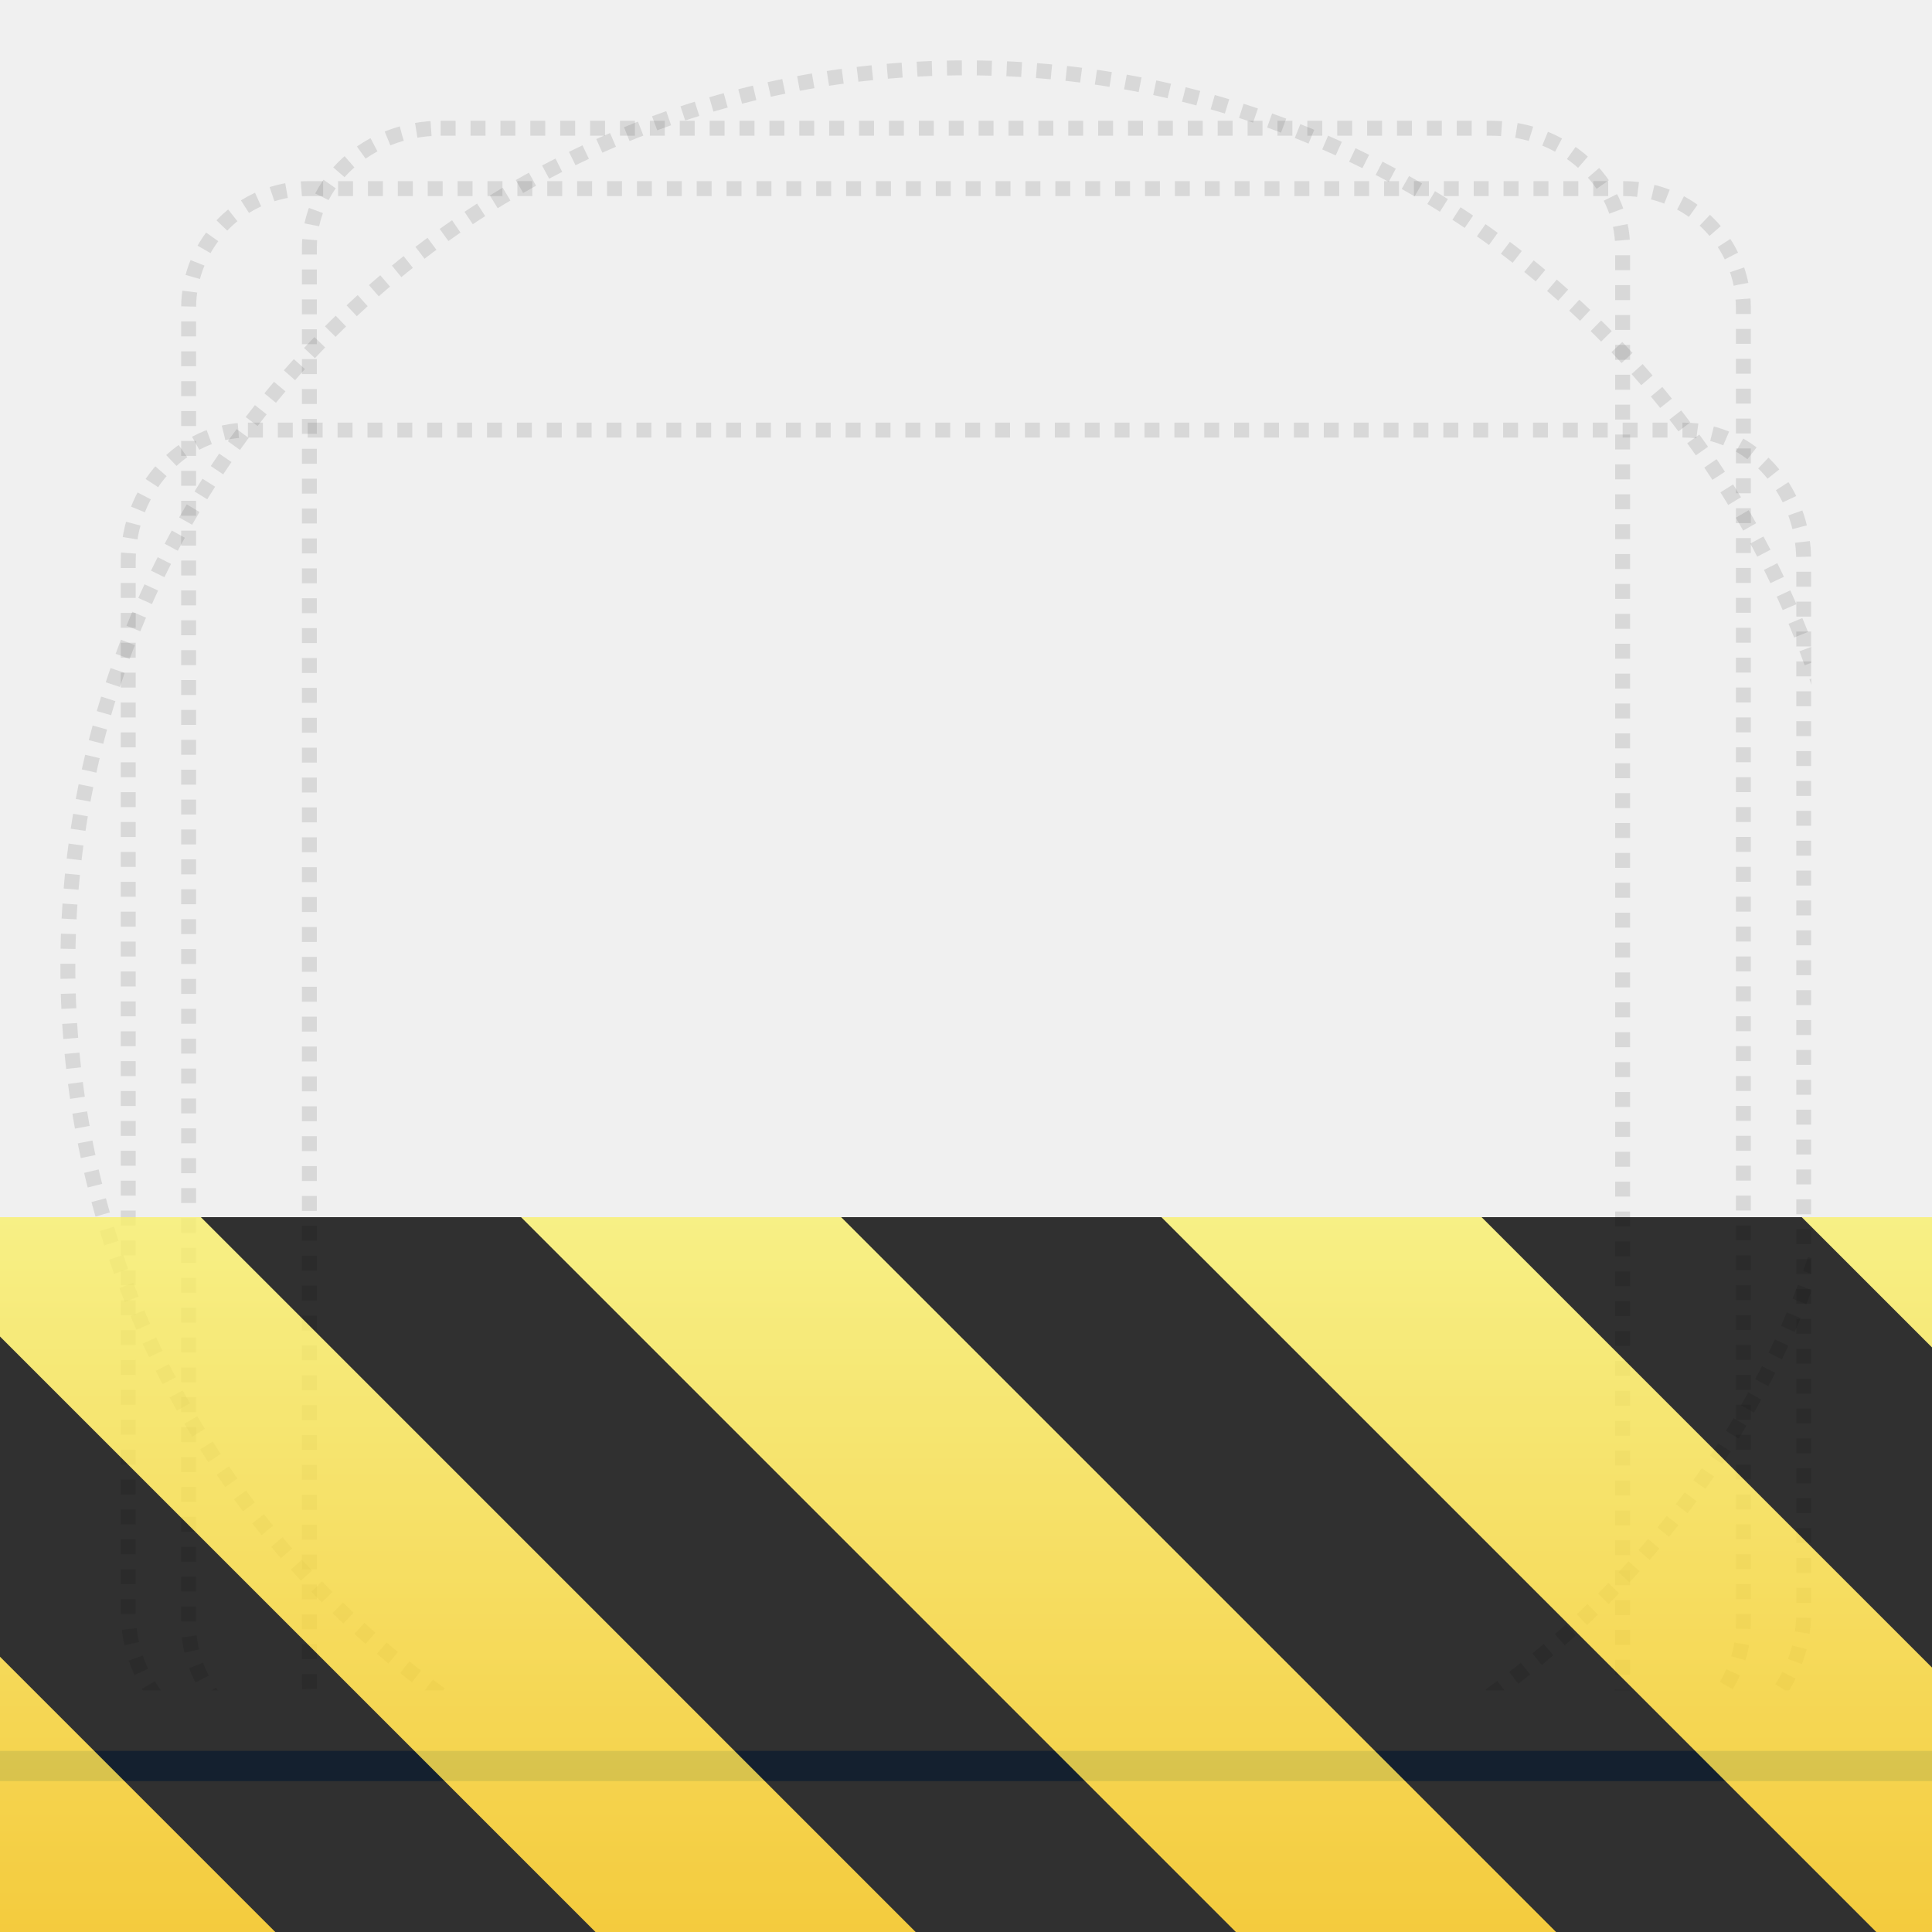
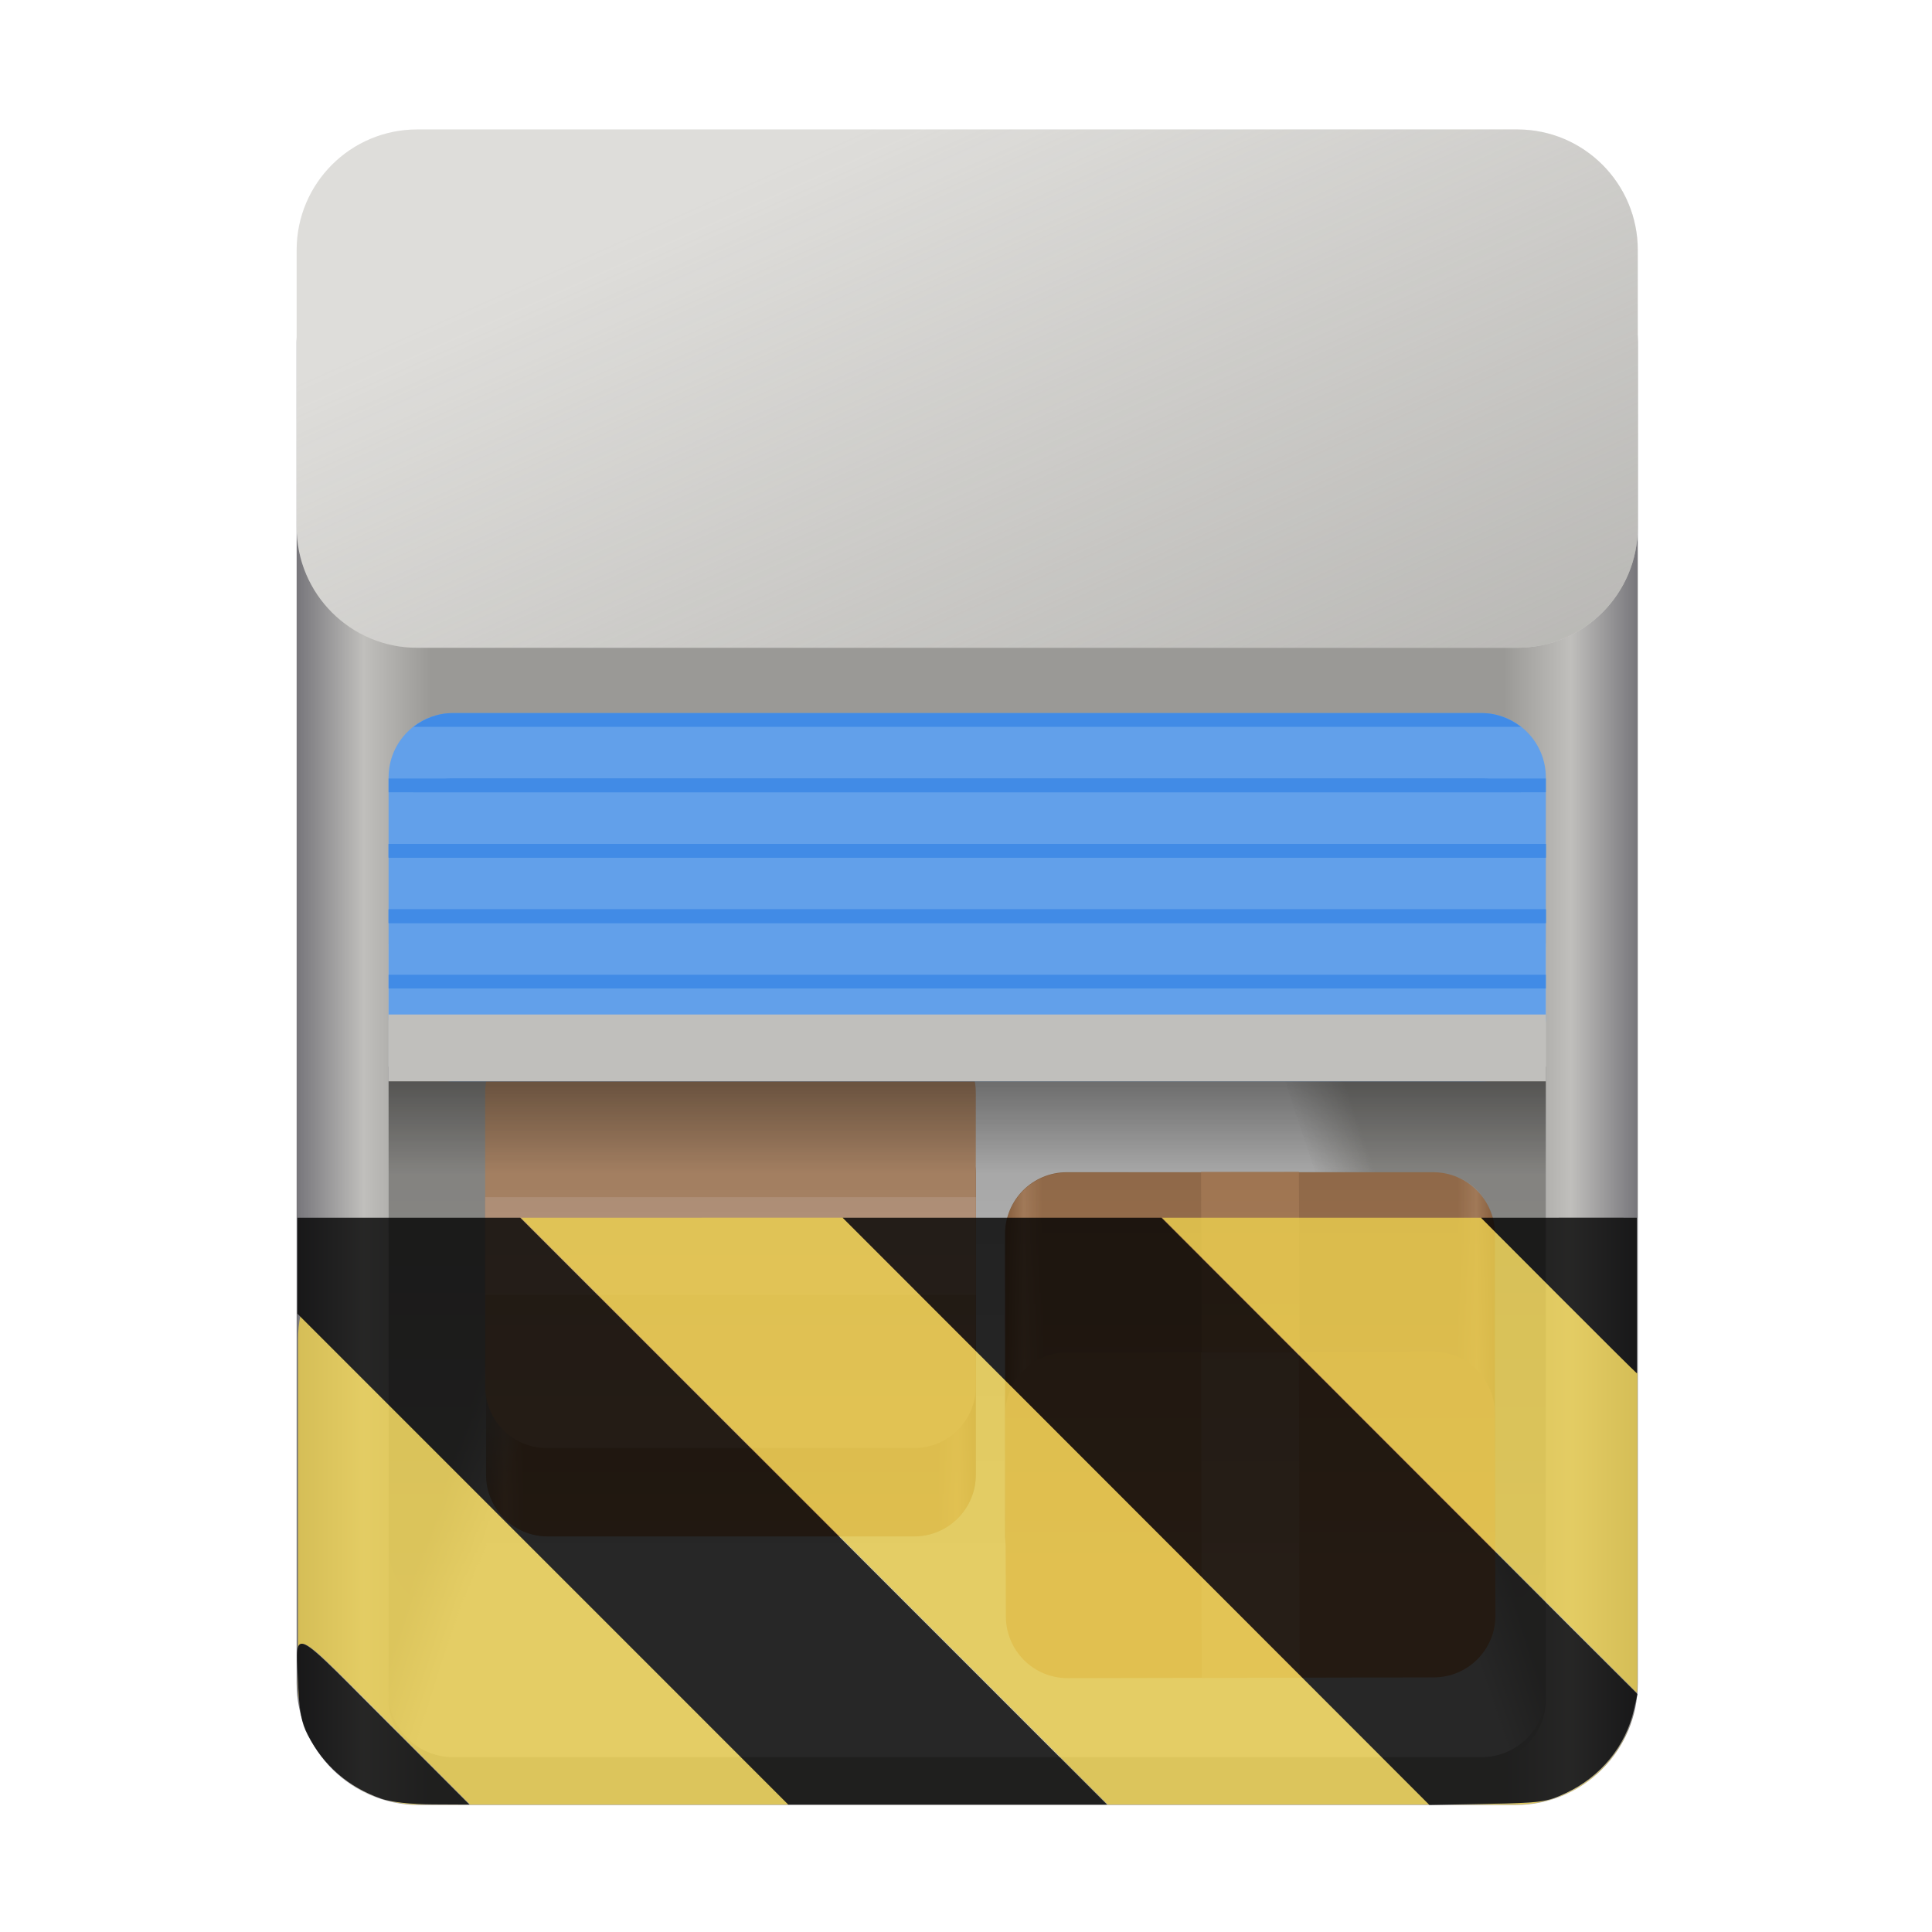
- <svg xmlns="http://www.w3.org/2000/svg" xmlns:xlink="http://www.w3.org/1999/xlink" width="128px" height="128px" viewBox="0 0 128 128" version="1.1">
-   <defs>
-     <filter id="alpha" filterUnits="objectBoundingBox" x="0%" y="0%" width="100%" height="100%">
-       <feColorMatrix type="matrix" in="SourceGraphic" values="0 0 0 0 1 0 0 0 0 1 0 0 0 0 1 0 0 0 1 0" />
-     </filter>
-     <mask id="mask0">
-       <g filter="url(#alpha)">
-         <rect x="0" y="0" width="128" height="128" style="fill:rgb(0%,0%,0%);fill-opacity:0.1;stroke:none;" />
-       </g>
-     </mask>
-     <clipPath id="clip1">
-       <rect x="0" y="0" width="192" height="152" />
-     </clipPath>
-     <g id="surface10726" clip-path="url(#clip1)">
-       <path style="fill:none;stroke-width:0.99;stroke-linecap:butt;stroke-linejoin:miter;stroke:rgb(0%,0%,0%);stroke-opacity:1;stroke-dasharray:0.99,0.99;stroke-miterlimit:4;" d="M 123.504 236 C 123.504 268.863 96.863 295.504 64 295.504 C 31.137 295.504 4.496 268.863 4.496 236 C 4.496 203.137 31.137 176.496 64 176.496 C 96.863 176.496 123.504 203.137 123.504 236 Z M 123.504 236 " transform="matrix(1,0,0,1,8,-156)" />
+ <svg xmlns="http://www.w3.org/2000/svg" xmlns:xlink="http://www.w3.org/1999/xlink" height="128px" viewBox="0 0 128 128" width="128px" version="1.1" id="svg4">
+   <defs id="defs8">
+     <linearGradient xlink:href="#linearGradient1154" id="linearGradient1457" gradientUnits="userSpaceOnUse" gradientTransform="matrix(0.1983351,0,0,0.3454262,2.001387,446.737)" x1="88.596" y1="-449.394" x2="536.596" y2="-449.394" />
+     <linearGradient id="linearGradient1154">
+       <stop id="stop1142" offset="0" style="stop-color:#77767b;stop-opacity:1" />
+       <stop style="stop-color:#c0bfbc;stop-opacity:1" offset="0.05" id="stop1144" />
+       <stop id="stop1146" offset="0.1" style="stop-color:#9a9996;stop-opacity:1" />
+       <stop style="stop-color:#9a9996;stop-opacity:1" offset="0.9" id="stop1148" />
+       <stop id="stop1150" offset="0.95" style="stop-color:#c0bfbc;stop-opacity:1" />
+       <stop id="stop1152" offset="1" style="stop-color:#77767b;stop-opacity:1" />
+     </linearGradient>
+     <linearGradient xlink:href="#linearGradient1073" id="linearGradient32708" gradientUnits="userSpaceOnUse" gradientTransform="matrix(1.009707,0,0,1.009707,326.8857,-20.29051)" x1="-291.929" y1="277.277" x2="-259.794" y2="277.277" />
+     <linearGradient id="linearGradient1073">
+       <stop style="stop-color:#77767b;stop-opacity:1" offset="0" id="stop1060" />
+       <stop id="stop1062" offset="0.038" style="stop-color:#c0bfbc;stop-opacity:1" />
+       <stop style="stop-color:#9a9996;stop-opacity:1" offset="0.077" id="stop1064" />
+       <stop id="stop1067" offset="0.923" style="stop-color:#9a9996;stop-opacity:1" />
+       <stop style="stop-color:#c0bfbc;stop-opacity:1" offset="0.962" id="stop1069" />
+       <stop style="stop-color:#77767b;stop-opacity:1" offset="1" id="stop1071" />
+     </linearGradient>
+     <linearGradient xlink:href="#linearGradient3501" id="linearGradient3503" x1="-328.495" y1="283.379" x2="-324.828" y2="284.595" gradientUnits="userSpaceOnUse" gradientTransform="matrix(1.009707,0,0,1.009707,360.7246,-14.73939)" />
+     <linearGradient id="linearGradient3501">
+       <stop style="stop-color:#9a9996;stop-opacity:1;" offset="0" id="stop3497" />
+       <stop style="stop-color:#9a9996;stop-opacity:0;" offset="1" id="stop3499" />
+     </linearGradient>
+     <linearGradient xlink:href="#linearGradient3501" id="linearGradient31249" x1="-261.777" y1="277.83" x2="-265.51" y2="279.068" gradientUnits="userSpaceOnUse" gradientTransform="matrix(1.009707,0,0,1.009707,360.7246,-14.73939)" />
+     <linearGradient xlink:href="#linearGradient1073" id="linearGradient37928" gradientUnits="userSpaceOnUse" gradientTransform="matrix(-1.009705,0.00201921,-0.00201921,-1.009705,-195.2183,544.1407)" x1="-291.929" y1="277.277" x2="-259.794" y2="277.277" />
+     <linearGradient xlink:href="#linearGradient16354" id="linearGradient1449" gradientUnits="userSpaceOnUse" x1="-334.841" y1="232.452" x2="-334.841" y2="251.052" gradientTransform="matrix(0.9478632,0,0,1.009707,343.0489,-3.795973)" />
+     <linearGradient id="linearGradient16354">
+       <stop style="stop-color:#000000;stop-opacity:1;" offset="0" id="stop16350" />
+       <stop style="stop-color:#000000;stop-opacity:0;" offset="1" id="stop16352" />
+     </linearGradient>
+     <linearGradient xlink:href="#linearGradient16354" id="linearGradient47532" gradientUnits="userSpaceOnUse" gradientTransform="matrix(0.9478632,0,0,4.92976,343.049,-959.3667)" x1="-334.841" y1="232.452" x2="-334.841" y2="251.052" />
+     <linearGradient xlink:href="#linearGradient3501" id="linearGradient36371" x1="-241.872" y1="275.937" x2="-280.162" y2="190.161" gradientUnits="userSpaceOnUse" gradientTransform="matrix(1.009707,0,0,1.009707,360.7246,-20.73939)" />
+   </defs>
+   <g id="g1002" transform="translate(-22.35299,27.62639)">
+     <g id="g1338" style="display:inline;enable-background:new" transform="translate(22.43299,-199.5461)">
+       <rect ry="8.078" rx="8.078" y="186.495" x="19.573" height="105.01" width="88.854" id="rect1388" style="display:inline;vector-effect:none;fill:url(#linearGradient1457);fill-opacity:1;stroke:none;stroke-width:0.252;stroke-linecap:butt;stroke-linejoin:miter;stroke-miterlimit:4;stroke-dasharray:none;stroke-dashoffset:0;stroke-opacity:1;marker:none;marker-start:none;marker-mid:none;marker-end:none;paint-order:normal;enable-background:new" />
+       <rect style="display:inline;fill:#deddda;fill-opacity:1;stroke:#ccaaff;stroke-width:0;stroke-linecap:round;stroke-linejoin:round;stroke-opacity:0;paint-order:markers stroke fill;enable-background:new" id="rect1488" width="88.854" height="34.341" x="19.573" y="180.495" ry="7.988" />
+       <rect style="display:inline;fill:#c5c5c5;fill-opacity:1;stroke:#ccaaff;stroke-width:0;stroke-linecap:round;stroke-linejoin:round;stroke-opacity:0;paint-order:markers stroke fill;enable-background:new" id="rect13888" width="76.67" height="57.926" x="25.665" y="230.409" ry="4.261" />
+       <path d="m 36.208,245.645 h 24.277 c 2.256,0 4.085,1.829 4.085,4.085 v 19.896 c 0,2.256 -1.829,4.085 -4.085,4.085 H 36.208 c -2.256,0 -4.085,-1.829 -4.085,-4.085 v -19.896 c 0,-2.256 1.829,-4.085 4.085,-4.085 z m 0,0" fill="#ca763f" id="path32713" style="display:inline;fill:#986a44;fill-opacity:1;stroke-width:1.242;enable-background:new" />
+       <path d="m 36.208,245.645 h 24.277 c 2.256,0 4.085,1.829 4.085,4.085 v 19.896 c 0,2.256 -1.829,4.085 -4.085,4.085 H 36.208 c -2.256,0 -4.085,-1.829 -4.085,-4.085 v -19.896 c 0,-2.256 1.829,-4.085 4.085,-4.085 z m 0,0" fill="#ca763f" id="path48267-6" style="display:inline;opacity:0.451;mix-blend-mode:luminosity;fill:url(#linearGradient32708);fill-opacity:1;stroke-width:1.242;enable-background:new" />
+       <path id="rect1394" style="display:inline;fill:url(#linearGradient3503);fill-opacity:1;stroke:#ccaaff;stroke-width:0;stroke-linecap:round;stroke-linejoin:round;stroke-opacity:0;paint-order:markers stroke fill;enable-background:new" d="m 42.959,243.505 h -17.294 l -3e-5,40.986 c 0,1.708 1.002,3.163 2.445,3.844 z" />
+       <path id="path37369" style="display:inline;fill:url(#linearGradient31249);fill-opacity:1;stroke:#ccaaff;stroke-width:0;stroke-linecap:round;stroke-linejoin:round;stroke-opacity:0;paint-order:markers stroke fill;enable-background:new" d="m 85.041,243.505 h 17.294 l 1.5e-4,41.001 c 2e-5,1.708 -1.002,3.163 -2.445,3.844 z" />
+       <path d="M 94.871,277.649 H 70.594 c -2.256,0 -4.085,-1.829 -4.085,-4.085 v -19.896 c 0,-2.256 1.829,-4.085 4.085,-4.085 H 94.871 c 2.256,0 4.085,1.829 4.085,4.085 v 19.896 c 0,2.256 -1.829,4.085 -4.085,4.085 z m 0,0" fill="#ca763f" id="path37918" style="display:inline;fill:#986a44;fill-opacity:1;stroke-width:1.242;enable-background:new" />
+       <path d="m 94.927,277.624 -24.277,0.049 c -2.256,0.004 -4.089,-1.821 -4.093,-4.077 l -0.04,-19.896 c -0.005,-2.256 1.821,-4.089 4.077,-4.093 l 24.277,-0.049 c 2.256,-0.004 4.089,1.821 4.093,4.077 l 0.04,19.896 c 0.005,2.256 -1.821,4.089 -4.077,4.093 z m 0,0" fill="#ca763f" id="path37920" style="display:inline;opacity:0.451;mix-blend-mode:luminosity;fill:url(#linearGradient37928);fill-opacity:1;stroke-width:1.242;enable-background:new" />
+       <path d="m 94.918,283.052 -24.264,0.049 c -2.256,0.004 -4.087,-1.821 -4.093,-4.077 l -0.039,-13.401 c -0.005,-2.256 1.821,-4.089 4.077,-4.093 l 24.264,-0.049 c 2.256,-0.004 4.087,1.821 4.093,4.077 l 0.039,13.401 c 0.004,2.256 -1.821,4.089 -4.077,4.093 z" fill="#d38d5f" id="path37922" style="display:inline;fill:#b5835a;fill-opacity:1;stroke-width:1.242;enable-background:new" />
+       <path d="m 79.537,283.084 -0.045,-21.569 6.486,-0.016 0.045,21.569 z" fill="#d99d76" id="path1418" style="display:inline;fill:#c09673;fill-opacity:1;stroke-width:1.145;enable-background:new" />
+       <path d="m 36.15,240.23 h 24.335 c 2.256,0 4.085,1.829 4.085,4.085 v 19.459 c 0,2.256 -1.829,4.085 -4.085,4.085 H 36.15 c -2.256,0 -4.085,-1.829 -4.085,-4.085 v -19.459 c 0,-2.256 1.829,-4.085 4.085,-4.085 z m 0,0" fill="#d38d5f" id="path48269-2" style="display:inline;fill:#bf9572;fill-opacity:1;stroke-width:1.242;enable-background:new" />
+       <rect style="display:inline;fill:#62a0ea;fill-opacity:1;stroke:#ccaaff;stroke-width:0;stroke-linecap:round;stroke-linejoin:round;stroke-opacity:0;paint-order:markers stroke fill;enable-background:new" id="rect14184" width="76.67" height="24.4" x="25.665" y="219.164" ry="4.261" />
+       <path d="m 32.065,251.233 h 32.505 v 6.486 H 32.065 Z m 0,0" fill="#d99d76" id="path48271-9" style="display:inline;fill:#caa589;fill-opacity:1;stroke-width:1.242;enable-background:new" />
+       <rect style="display:inline;fill:url(#linearGradient1449);fill-opacity:1;stroke:#ccaaff;stroke-width:0;stroke-linecap:round;stroke-linejoin:round;stroke-opacity:0;paint-order:markers stroke fill;enable-background:new" id="rect1423" width="76.67" height="7.107" x="25.665" y="242.587" ry="0" />
+       <rect style="display:inline;fill:#c0bfbc;fill-opacity:1;stroke:#ccaaff;stroke-width:0;stroke-linecap:round;stroke-linejoin:round;stroke-opacity:0;paint-order:markers stroke fill;enable-background:new" id="rect1445" width="76.67" height="4.43" x="25.665" y="239.133" ry="0" />
+       <path d="m 79.537,261.482 -0.045,-11.914 6.486,-0.004 0.045,11.914 z" fill="#d99d76" id="path46774" style="display:inline;fill:#ba8960;fill-opacity:1;stroke-width:0.597;enable-background:new" />
+       <path id="path46794" style="display:inline;fill:#418be6;fill-opacity:1;stroke-width:0.576;enable-background:new" d="m 29.925,219.163 c -0.99,0 -1.887,0.349 -2.609,0.911 h 73.369 c -0.722,-0.563 -1.621,-0.911 -2.611,-0.911 z m -4.26,4.335 v 0.911 h 76.671 v -0.911 z m 0,4.335 v 0.909 h 76.671 v -0.909 z m 0,4.333 v 0.909 h 76.671 v -0.909 z" />
+       <path id="rect47530" style="display:inline;opacity:0.476;fill:url(#linearGradient47532);fill-opacity:1;stroke:#ccaaff;stroke-width:0;stroke-linecap:round;stroke-linejoin:round;stroke-opacity:0;paint-order:markers stroke fill;enable-background:new" d="m 25.665,243.563 v 30.877 c 0,1.69 0.982,3.13 2.402,3.82 h 71.867 c 1.42,-0.69 2.402,-2.13 2.402,-3.82 v -30.877 z" />
+       <path id="path3027" style="display:inline;fill:#418be6;fill-opacity:1;stroke-width:0.576;enable-background:new" d="m 29.925,223.496 c -0.99,0 -1.887,0.349 -2.609,0.911 h 73.369 c -0.722,-0.563 -1.621,-0.911 -2.611,-0.911 z m -4.26,4.335 v 0.911 h 76.671 v -0.911 z m 0,4.335 v 0.909 h 76.671 v -0.909 z m 0,4.333 v 0.909 h 76.671 v -0.909 z" />
+       <rect style="display:inline;fill:url(#linearGradient36371);fill-opacity:1;stroke:#ccaaff;stroke-width:0;stroke-linecap:round;stroke-linejoin:round;stroke-opacity:0;paint-order:markers stroke fill;enable-background:new" id="rect35137" width="88.854" height="34.341" x="19.573" y="180.495" ry="7.988" />
    </g>
-     <mask id="mask1">
-       <g filter="url(#alpha)">
-         <rect x="0" y="0" width="128" height="128" style="fill:rgb(0%,0%,0%);fill-opacity:0.1;stroke:none;" />
-       </g>
-     </mask>
-     <clipPath id="clip2">
-       <rect x="0" y="0" width="192" height="152" />
-     </clipPath>
-     <g id="surface10729" clip-path="url(#clip2)">
-       <path style="fill:none;stroke-width:0.99;stroke-linecap:butt;stroke-linejoin:miter;stroke:rgb(0%,0%,0%);stroke-opacity:1;stroke-dasharray:0.99,0.99;stroke-miterlimit:4;" d="M 29.195 180.496 L 98.805 180.496 C 103.609 180.496 107.504 184.047 107.504 188.426 L 107.504 283.574 C 107.504 287.953 103.609 291.504 98.805 291.504 L 29.195 291.504 C 24.391 291.504 20.496 287.953 20.496 283.574 L 20.496 188.426 C 20.496 184.047 24.391 180.496 29.195 180.496 Z M 29.195 180.496 " transform="matrix(1,0,0,1,8,-156)" />
+     <g id="g6546" style="display:inline;opacity:0.8;enable-background:new" transform="translate(-89.95229,-406.0729)">
+       <path id="rect2117" style="fill:#eccf4d;fill-opacity:1;stroke:#ccaaff;stroke-width:0;stroke-linecap:round;stroke-linejoin:round;stroke-opacity:0;paint-order:markers stroke fill" d="m 154.812,303.123 19.439,19.439 19.439,19.441 h 21.332 l -19.412,-19.428 -19.439,-19.453 z m 42.48,0 15.771,15.781 15.695,15.705 c 0.017,-0.212 0.031,-0.423 0.031,-0.639 v -20.541 c -0.033,-0.008 -2.37,-2.331 -5.193,-5.16 l -5.133,-5.146 z m -57.092,6.508 c -0.094,0.494 -0.148,1.003 -0.148,1.525 v 20.717 c 0.03,-0.3 0.094,-0.505 0.256,-0.523 0.527,-0.058 1.943,1.444 5.502,5.008 l 5.637,5.646 h 21.123 l -16.26,-16.262 z m 11.246,32.373 -2.396,-0.012 c -1.498,-0.007 -2.746,-0.144 -3.426,-0.373 0.775,0.248 1.602,0.385 2.461,0.385 z m -11.395,-9.162 v 1.129 c 0,0.582 0.063,1.149 0.18,1.695 -0.059,-0.434 -0.102,-0.925 -0.131,-1.582 -0.023,-0.531 -0.033,-0.857 -0.049,-1.242 z m 88.58,2.732 -0.018,0.072 c 0.005,-0.024 0.013,-0.048 0.018,-0.072 z m -0.055,0.217 c -0.568,2.389 -2.208,4.386 -4.492,5.457 -1.26,0.591 -1.625,0.641 -5.195,0.709 l -2.426,0.047 h 4.293 c 3.823,0 6.999,-2.647 7.82,-6.213 z m -86.273,3.76 c 0.118,0.122 0.242,0.237 0.367,0.352 -0.126,-0.113 -0.248,-0.231 -0.367,-0.352 z m 0.477,0.453 c 0.784,0.689 1.702,1.226 2.713,1.568 -1.025,-0.371 -1.932,-0.895 -2.713,-1.568 z" transform="translate(-8,156)" />
+       <path id="path6542" style="fill:#000000;stroke-width:0.24" d="m 132.01,459.123 v 3.18 3.18 l 16.258,16.26 16.26,16.262 h 10.561 10.561 L 166.209,478.563 146.77,459.123 h -7.381 z m 36.119,0 19.439,19.453 19.439,19.455 3.84,-0.074 c 3.57,-0.068 3.935,-0.118 5.195,-0.709 2.306,-1.081 3.959,-3.104 4.512,-5.523 l 0.236,-1.041 -15.77,-15.779 -15.771,-15.781 h -10.311 z m 42.293,0 5.133,5.146 c 2.823,2.83 5.16,5.152 5.193,5.16 v -10.305 l -1.125,-0.002 z m -78.156,28.227 c -0.41,0.045 -0.281,1.036 -0.207,2.734 0.076,1.742 0.222,2.519 0.625,3.293 1.067,2.051 2.706,3.477 4.863,4.232 0.672,0.235 1.941,0.376 3.461,0.383 l 2.396,0.012 -5.637,-5.646 c -3.559,-3.564 -4.975,-5.066 -5.502,-5.008 z" />
    </g>
-     <mask id="mask2">
-       <g filter="url(#alpha)">
-         <rect x="0" y="0" width="128" height="128" style="fill:rgb(0%,0%,0%);fill-opacity:0.1;stroke:none;" />
-       </g>
-     </mask>
-     <clipPath id="clip3">
-       <rect x="0" y="0" width="192" height="152" />
-     </clipPath>
-     <g id="surface10732" clip-path="url(#clip3)">
-       <path style="fill:none;stroke-width:0.99;stroke-linecap:butt;stroke-linejoin:miter;stroke:rgb(0%,0%,0%);stroke-opacity:1;stroke-dasharray:0.99,0.99;stroke-miterlimit:4;" d="M 20.418 184.496 L 107.582 184.496 C 111.957 184.496 115.504 188.043 115.504 192.418 L 115.504 279.582 C 115.504 283.957 111.957 287.504 107.582 287.504 L 20.418 287.504 C 16.043 287.504 12.496 283.957 12.496 279.582 L 12.496 192.418 C 12.496 188.043 16.043 184.496 20.418 184.496 Z M 20.418 184.496 " transform="matrix(1,0,0,1,8,-156)" />
-     </g>
-     <mask id="mask3">
-       <g filter="url(#alpha)">
-         <rect x="0" y="0" width="128" height="128" style="fill:rgb(0%,0%,0%);fill-opacity:0.1;stroke:none;" />
-       </g>
-     </mask>
-     <clipPath id="clip4">
-       <rect x="0" y="0" width="192" height="152" />
-     </clipPath>
-     <g id="surface10735" clip-path="url(#clip4)">
-       <path style="fill:none;stroke-width:0.99;stroke-linecap:butt;stroke-linejoin:miter;stroke:rgb(0%,0%,0%);stroke-opacity:1;stroke-dasharray:0.99,0.99;stroke-miterlimit:4;" d="M 16.426 200.496 L 111.574 200.496 C 115.953 200.496 119.504 204.391 119.504 209.195 L 119.504 278.805 C 119.504 283.609 115.953 287.504 111.574 287.504 L 16.426 287.504 C 12.047 287.504 8.496 283.609 8.496 278.805 L 8.496 209.195 C 8.496 204.391 12.047 200.496 16.426 200.496 Z M 16.426 200.496 " transform="matrix(1,0,0,1,8,-156)" />
-     </g>
-     <mask id="mask5">
-       <g filter="url(#alpha)">
-         <rect x="0" y="0" width="128" height="128" style="fill:rgb(0%,0%,0%);fill-opacity:0.1;stroke:none;" />
-       </g>
-     </mask>
-     <clipPath id="clip7">
-       <rect x="0" y="0" width="192" height="152" />
-     </clipPath>
-     <g id="surface10726" clip-path="url(#clip7)">
-       <path style="fill:none;stroke-width:0.99;stroke-linecap:butt;stroke-linejoin:miter;stroke:rgb(0%,0%,0%);stroke-opacity:1;stroke-dasharray:0.99,0.99;stroke-miterlimit:4;" d="M 123.504 236 C 123.504 268.863 96.863 295.504 64 295.504 C 31.137 295.504 4.496 268.863 4.496 236 C 4.496 203.137 31.137 176.496 64 176.496 C 96.863 176.496 123.504 203.137 123.504 236 Z M 123.504 236 " transform="matrix(1,0,0,1,8,-156)" />
-     </g>
-     <mask id="mask6">
-       <g filter="url(#alpha)">
-         <rect x="0" y="0" width="128" height="128" style="fill:rgb(0%,0%,0%);fill-opacity:0.1;stroke:none;" />
-       </g>
-     </mask>
-     <clipPath id="clip8">
-       <rect x="0" y="0" width="192" height="152" />
-     </clipPath>
-     <g id="surface10729" clip-path="url(#clip8)">
-       <path style="fill:none;stroke-width:0.99;stroke-linecap:butt;stroke-linejoin:miter;stroke:rgb(0%,0%,0%);stroke-opacity:1;stroke-dasharray:0.99,0.99;stroke-miterlimit:4;" d="M 29.195 180.496 L 98.805 180.496 C 103.609 180.496 107.504 184.047 107.504 188.426 L 107.504 283.574 C 107.504 287.953 103.609 291.504 98.805 291.504 L 29.195 291.504 C 24.391 291.504 20.496 287.953 20.496 283.574 L 20.496 188.426 C 20.496 184.047 24.391 180.496 29.195 180.496 Z M 29.195 180.496 " transform="matrix(1,0,0,1,8,-156)" />
-     </g>
-     <mask id="mask7">
-       <g filter="url(#alpha)">
-         <rect x="0" y="0" width="128" height="128" style="fill:rgb(0%,0%,0%);fill-opacity:0.1;stroke:none;" />
-       </g>
-     </mask>
-     <clipPath id="clip9">
-       <rect x="0" y="0" width="192" height="152" />
-     </clipPath>
-     <g id="surface10732" clip-path="url(#clip9)">
-       <path style="fill:none;stroke-width:0.99;stroke-linecap:butt;stroke-linejoin:miter;stroke:rgb(0%,0%,0%);stroke-opacity:1;stroke-dasharray:0.99,0.99;stroke-miterlimit:4;" d="M 20.418 184.496 L 107.582 184.496 C 111.957 184.496 115.504 188.043 115.504 192.418 L 115.504 279.582 C 115.504 283.957 111.957 287.504 107.582 287.504 L 20.418 287.504 C 16.043 287.504 12.496 283.957 12.496 279.582 L 12.496 192.418 C 12.496 188.043 16.043 184.496 20.418 184.496 Z M 20.418 184.496 " transform="matrix(1,0,0,1,8,-156)" />
-     </g>
-     <mask id="mask8">
-       <g filter="url(#alpha)">
-         <rect x="0" y="0" width="128" height="128" style="fill:rgb(0%,0%,0%);fill-opacity:0.1;stroke:none;" />
-       </g>
-     </mask>
-     <clipPath id="clip10">
-       <rect x="0" y="0" width="192" height="152" />
-     </clipPath>
-     <g id="surface10735" clip-path="url(#clip10)">
-       <path style="fill:none;stroke-width:0.99;stroke-linecap:butt;stroke-linejoin:miter;stroke:rgb(0%,0%,0%);stroke-opacity:1;stroke-dasharray:0.99,0.99;stroke-miterlimit:4;" d="M 16.426 200.496 L 111.574 200.496 C 115.953 200.496 119.504 204.391 119.504 209.195 L 119.504 278.805 C 119.504 283.609 115.953 287.504 111.574 287.504 L 16.426 287.504 C 12.047 287.504 8.496 283.609 8.496 278.805 L 8.496 209.195 C 8.496 204.391 12.047 200.496 16.426 200.496 Z M 16.426 200.496 " transform="matrix(1,0,0,1,8,-156)" />
-     </g>
-     <clipPath id="clip6">
-       <rect x="0" y="0" width="128" height="128" />
-     </clipPath>
-     <g id="surface10750" clip-path="url(#clip6)">
-       <rect x="0" y="0" width="128" height="128" style="fill:rgb(94.118%,94.118%,94.118%);fill-opacity:1;stroke:none;" />
-       <use xlink:href="#surface10726" transform="matrix(1,0,0,1,-8,-16)" mask="url(#mask5)" />
-       <use xlink:href="#surface10729" transform="matrix(1,0,0,1,-8,-16)" mask="url(#mask6)" />
-       <use xlink:href="#surface10732" transform="matrix(1,0,0,1,-8,-16)" mask="url(#mask7)" />
-       <use xlink:href="#surface10735" transform="matrix(1,0,0,1,-8,-16)" mask="url(#mask8)" />
-       <path style="fill:none;stroke-width:2;stroke-linecap:butt;stroke-linejoin:miter;stroke:rgb(38.431%,62.745%,91.765%);stroke-opacity:1;stroke-miterlimit:4;" d="M 0 289 L 128 289 " transform="matrix(1,0,0,1,0,-172)" />
-     </g>
-     <clipPath id="clip5">
-       <rect x="0" y="0" width="128" height="128" />
-     </clipPath>
-     <g id="surface10753" clip-path="url(#clip5)" filter="url(#alpha)">
-       <use xlink:href="#surface10750" />
-     </g>
-     <mask id="mask4">
-       <use xlink:href="#surface10753" />
-     </mask>
-     <mask id="mask9">
-       <g filter="url(#alpha)">
-         <rect x="0" y="0" width="128" height="128" style="fill:rgb(0%,0%,0%);fill-opacity:0.8;stroke:none;" />
-       </g>
-     </mask>
-     <linearGradient id="linear0" gradientUnits="userSpaceOnUse" x1="300" y1="235" x2="428" y2="235" gradientTransform="matrix(0.000000000000000023,0.37,-0.98462,0.00000000000000006,295.385,-30.36)">
-       <stop offset="0" style="stop-color:rgb(97.647%,94.118%,41.961%);stop-opacity:1;" />
-       <stop offset="1" style="stop-color:rgb(96.078%,76.078%,6.667%);stop-opacity:1;" />
-     </linearGradient>
-     <clipPath id="clip12">
-       <rect x="0" y="0" width="128" height="128" />
-     </clipPath>
-     <g id="surface10747" clip-path="url(#clip12)">
-       <path style=" stroke:none;fill-rule:nonzero;fill:url(#linear0);" d="M 128 80.641 L 128 128 L 0 128 L 0 80.641 Z M 128 80.641 " />
-       <path style=" stroke:none;fill-rule:nonzero;fill:rgb(0%,0%,0%);fill-opacity:1;" d="M 13.309 80.641 L 60.664 128 L 81.879 128 L 34.52 80.641 Z M 55.73 80.641 L 103.094 128 L 124.309 128 L 76.945 80.641 Z M 98.16 80.641 L 128 110.48 L 128 89.27 L 119.371 80.641 Z M 0 88.547 L 0 109.762 L 18.238 128 L 39.453 128 Z M 0 88.547 " />
-     </g>
-     <clipPath id="clip11">
-       <rect x="0" y="0" width="128" height="128" />
-     </clipPath>
-     <g id="surface10752" clip-path="url(#clip11)">
-       <use xlink:href="#surface10747" mask="url(#mask9)" />
-     </g>
-   </defs>
-   <g id="surface10672">
-     <rect x="0" y="0" width="128" height="128" style="fill:rgb(94.118%,94.118%,94.118%);fill-opacity:1;stroke:none;" />
-     <use xlink:href="#surface10726" transform="matrix(1,0,0,1,-8,-16)" mask="url(#mask0)" />
-     <use xlink:href="#surface10729" transform="matrix(1,0,0,1,-8,-16)" mask="url(#mask1)" />
-     <use xlink:href="#surface10732" transform="matrix(1,0,0,1,-8,-16)" mask="url(#mask2)" />
-     <use xlink:href="#surface10735" transform="matrix(1,0,0,1,-8,-16)" mask="url(#mask3)" />
-     <path style="fill:none;stroke-width:2;stroke-linecap:butt;stroke-linejoin:miter;stroke:rgb(38.431%,62.745%,91.765%);stroke-opacity:1;stroke-miterlimit:4;" d="M 0 289 L 128 289 " transform="matrix(1,0,0,1,0,-172)" />
-     <use xlink:href="#surface10752" mask="url(#mask4)" />
  </g>
</svg>
